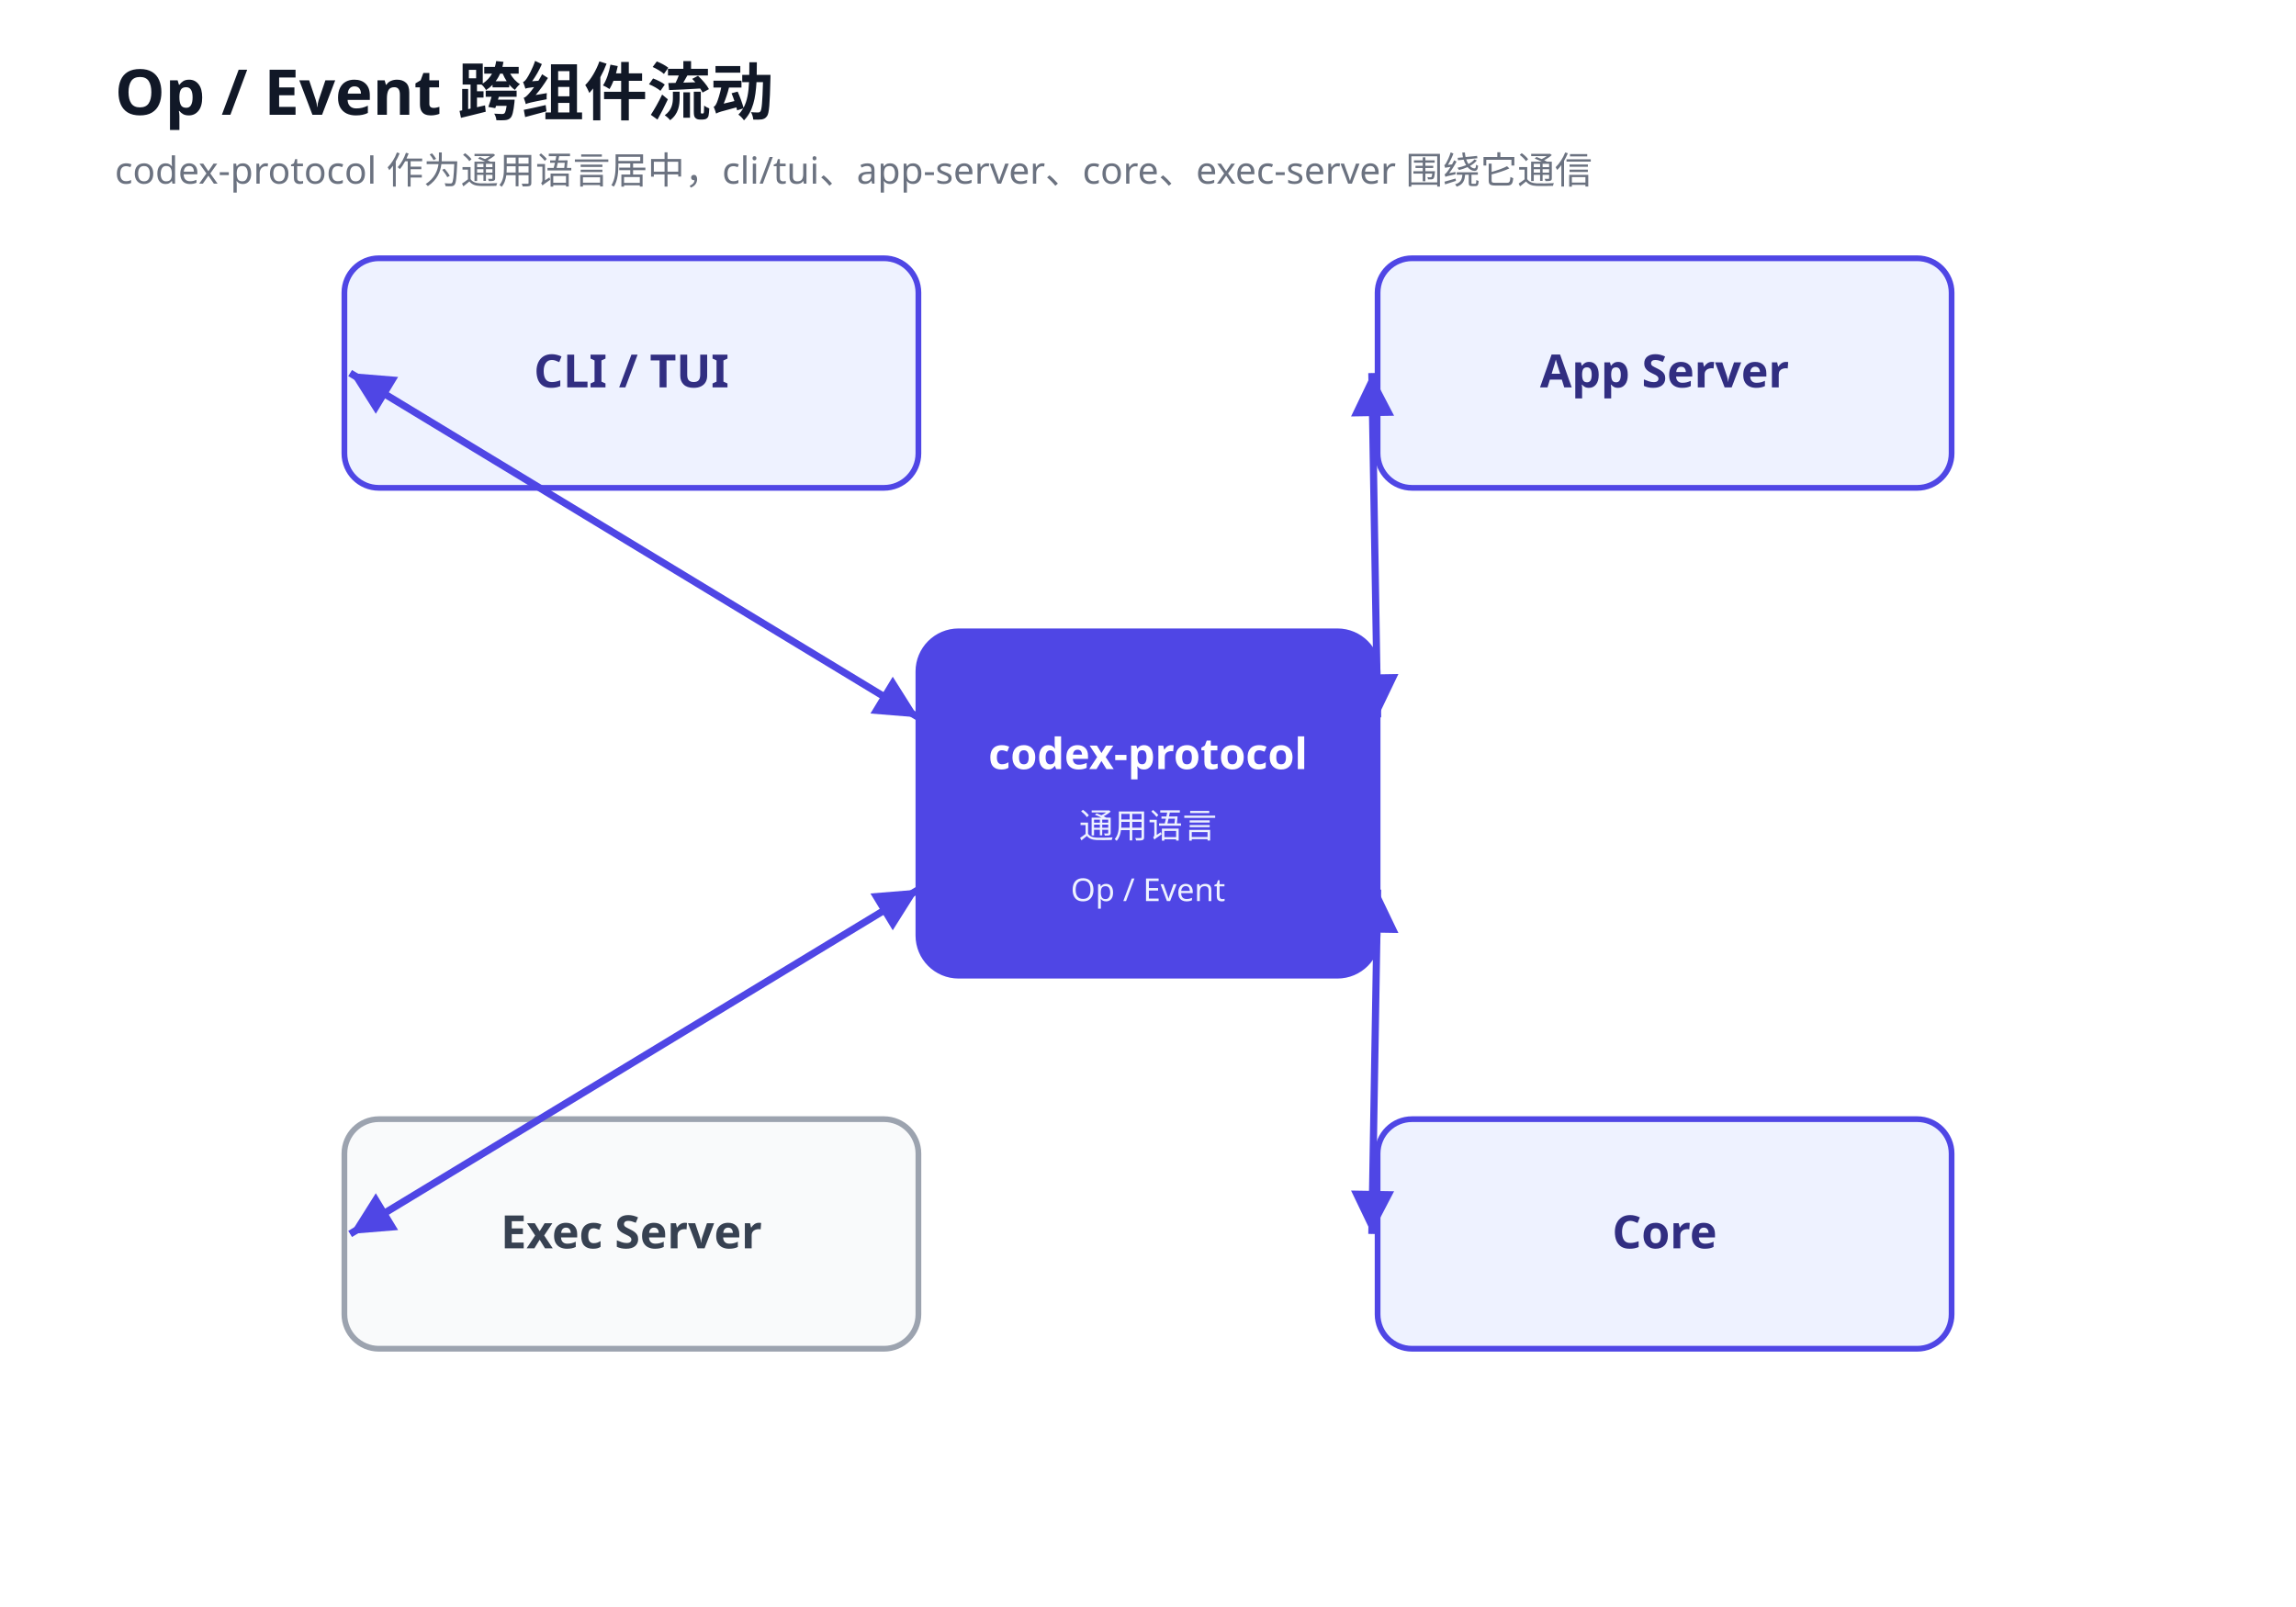
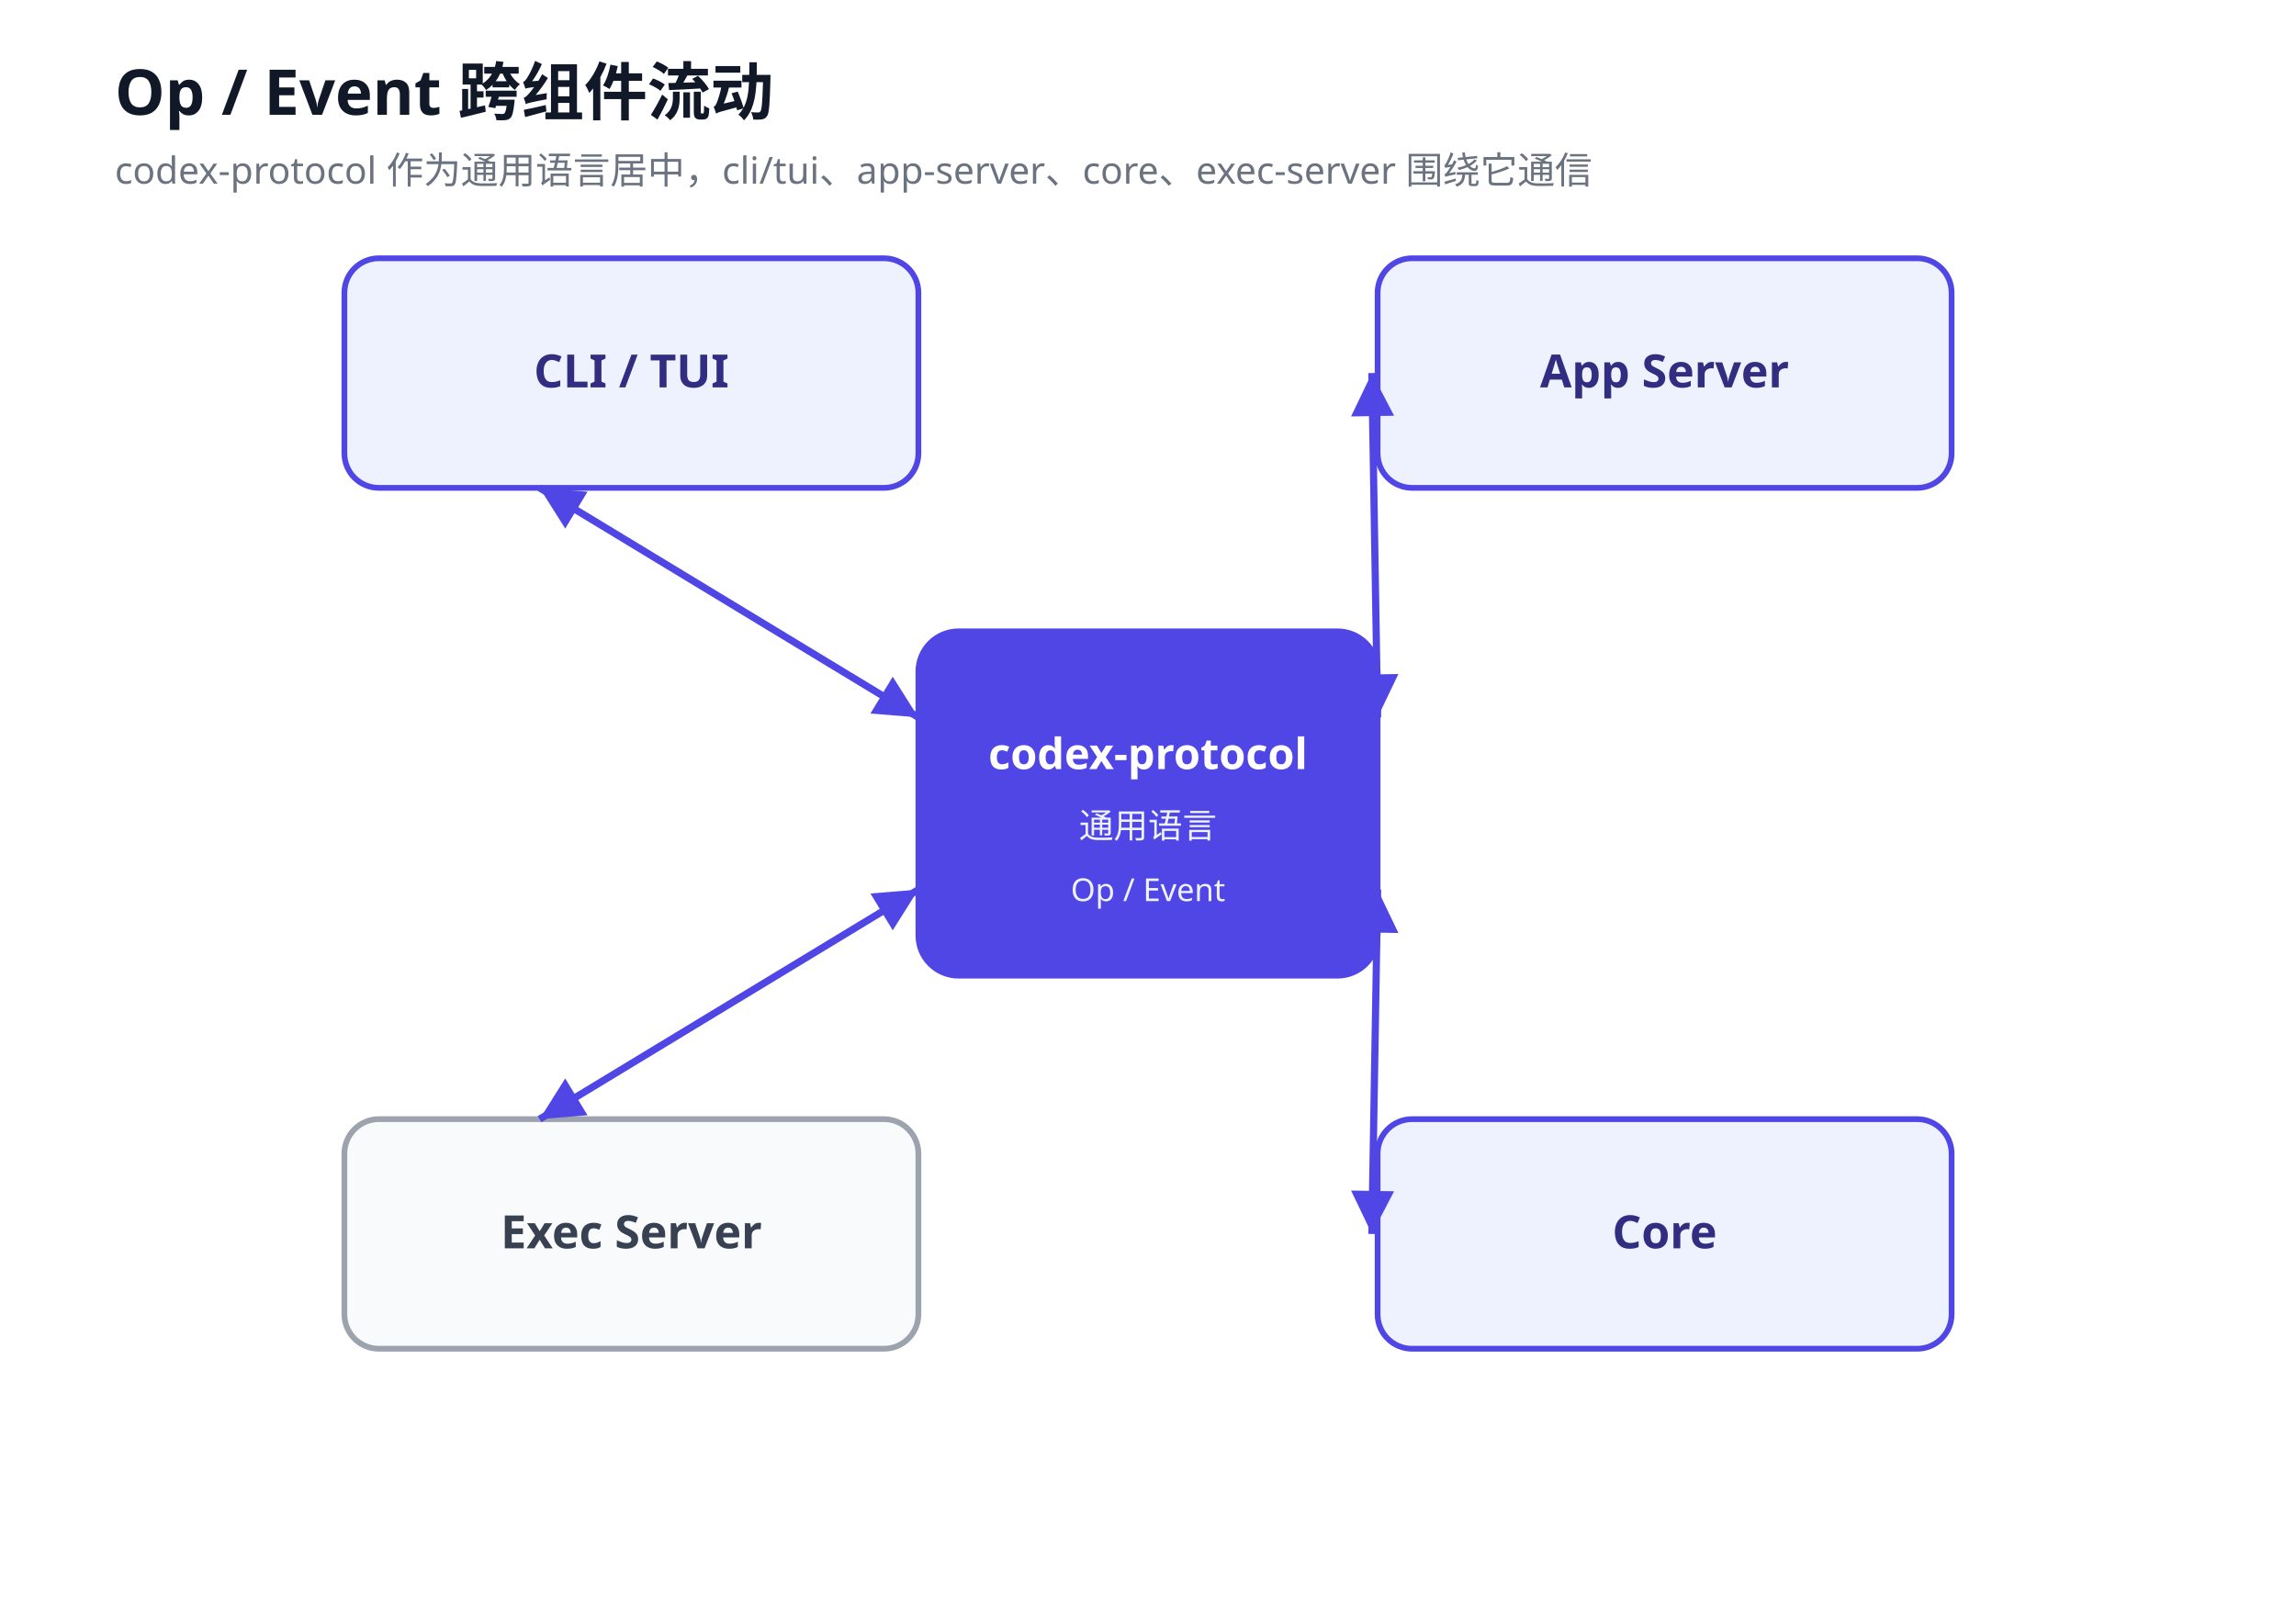
<svg xmlns="http://www.w3.org/2000/svg" viewBox="0 0 800 560" font-family="system-ui, sans-serif">
  <defs>
    <marker id="both" markerWidth="10" markerHeight="10" refX="6" refY="3" orient="auto-start-reverse" markerUnits="strokeWidth">
      <path d="M0,0 L6,3 L0,6 Z" fill="#4F46E5" />
    </marker>
  </defs>
  <rect width="800" height="560" fill="#FFFFFF" />
  <text x="40" y="40" font-size="22" font-weight="700" fill="#111827">Op / Event 跨组件流动</text>
  <text x="40" y="64" font-size="13" fill="#6B7280">codex-protocol 作为通用语言居中，cli/tui、app-server、core、exec-server 围绕它通信</text>
  <rect x="320" y="220" width="160" height="120" rx="14" fill="#4F46E5" stroke="#4F46E5" stroke-width="2" />
  <text x="400" y="268" text-anchor="middle" font-size="15" font-weight="700" fill="#FFFFFF">codex-protocol</text>
  <text x="400" y="292" text-anchor="middle" font-size="12" fill="#EEF2FF">通用语言</text>
  <text x="400" y="314" text-anchor="middle" font-size="11" fill="#EEF2FF">Op / Event</text>
  <rect x="120" y="90" width="200" height="80" rx="12" fill="#EEF2FF" stroke="#4F46E5" stroke-width="2" />
  <text x="220" y="135" text-anchor="middle" font-size="16" font-weight="600" fill="#312E81">CLI / TUI</text>
  <rect x="480" y="90" width="200" height="80" rx="12" fill="#EEF2FF" stroke="#4F46E5" stroke-width="2" />
  <text x="580" y="135" text-anchor="middle" font-size="16" font-weight="600" fill="#312E81">App Server</text>
  <rect x="480" y="390" width="200" height="80" rx="12" fill="#EEF2FF" stroke="#4F46E5" stroke-width="2" />
  <text x="580" y="435" text-anchor="middle" font-size="16" font-weight="600" fill="#312E81">Core</text>
  <rect x="120" y="390" width="200" height="80" rx="12" fill="#F9FAFB" stroke="#9CA3AF" stroke-width="2" />
  <text x="220" y="435" text-anchor="middle" font-size="16" font-weight="600" fill="#374151">Exec Server</text>
-   <line x1="320" y1="250" x2="122" y2="130" stroke="#4F46E5" stroke-width="2.5" marker-start="url(#both)" marker-end="url(#both)" />
+   <line x1="320" y1="250" x2="188" y2="170" stroke="#4F46E5" stroke-width="2.5" marker-start="url(#both)" marker-end="url(#both)" />
  <line x1="480" y1="250" x2="478" y2="130" stroke="#4F46E5" stroke-width="2.5" marker-start="url(#both)" marker-end="url(#both)" />
  <line x1="480" y1="310" x2="478" y2="430" stroke="#4F46E5" stroke-width="2.5" marker-start="url(#both)" marker-end="url(#both)" />
-   <line x1="320" y1="310" x2="122" y2="430" stroke="#4F46E5" stroke-width="2.5" marker-start="url(#both)" marker-end="url(#both)" />
+   <line x1="320" y1="310" x2="188" y2="390" stroke="#4F46E5" stroke-width="2.5" marker-start="url(#both)" marker-end="url(#both)" />
</svg>
